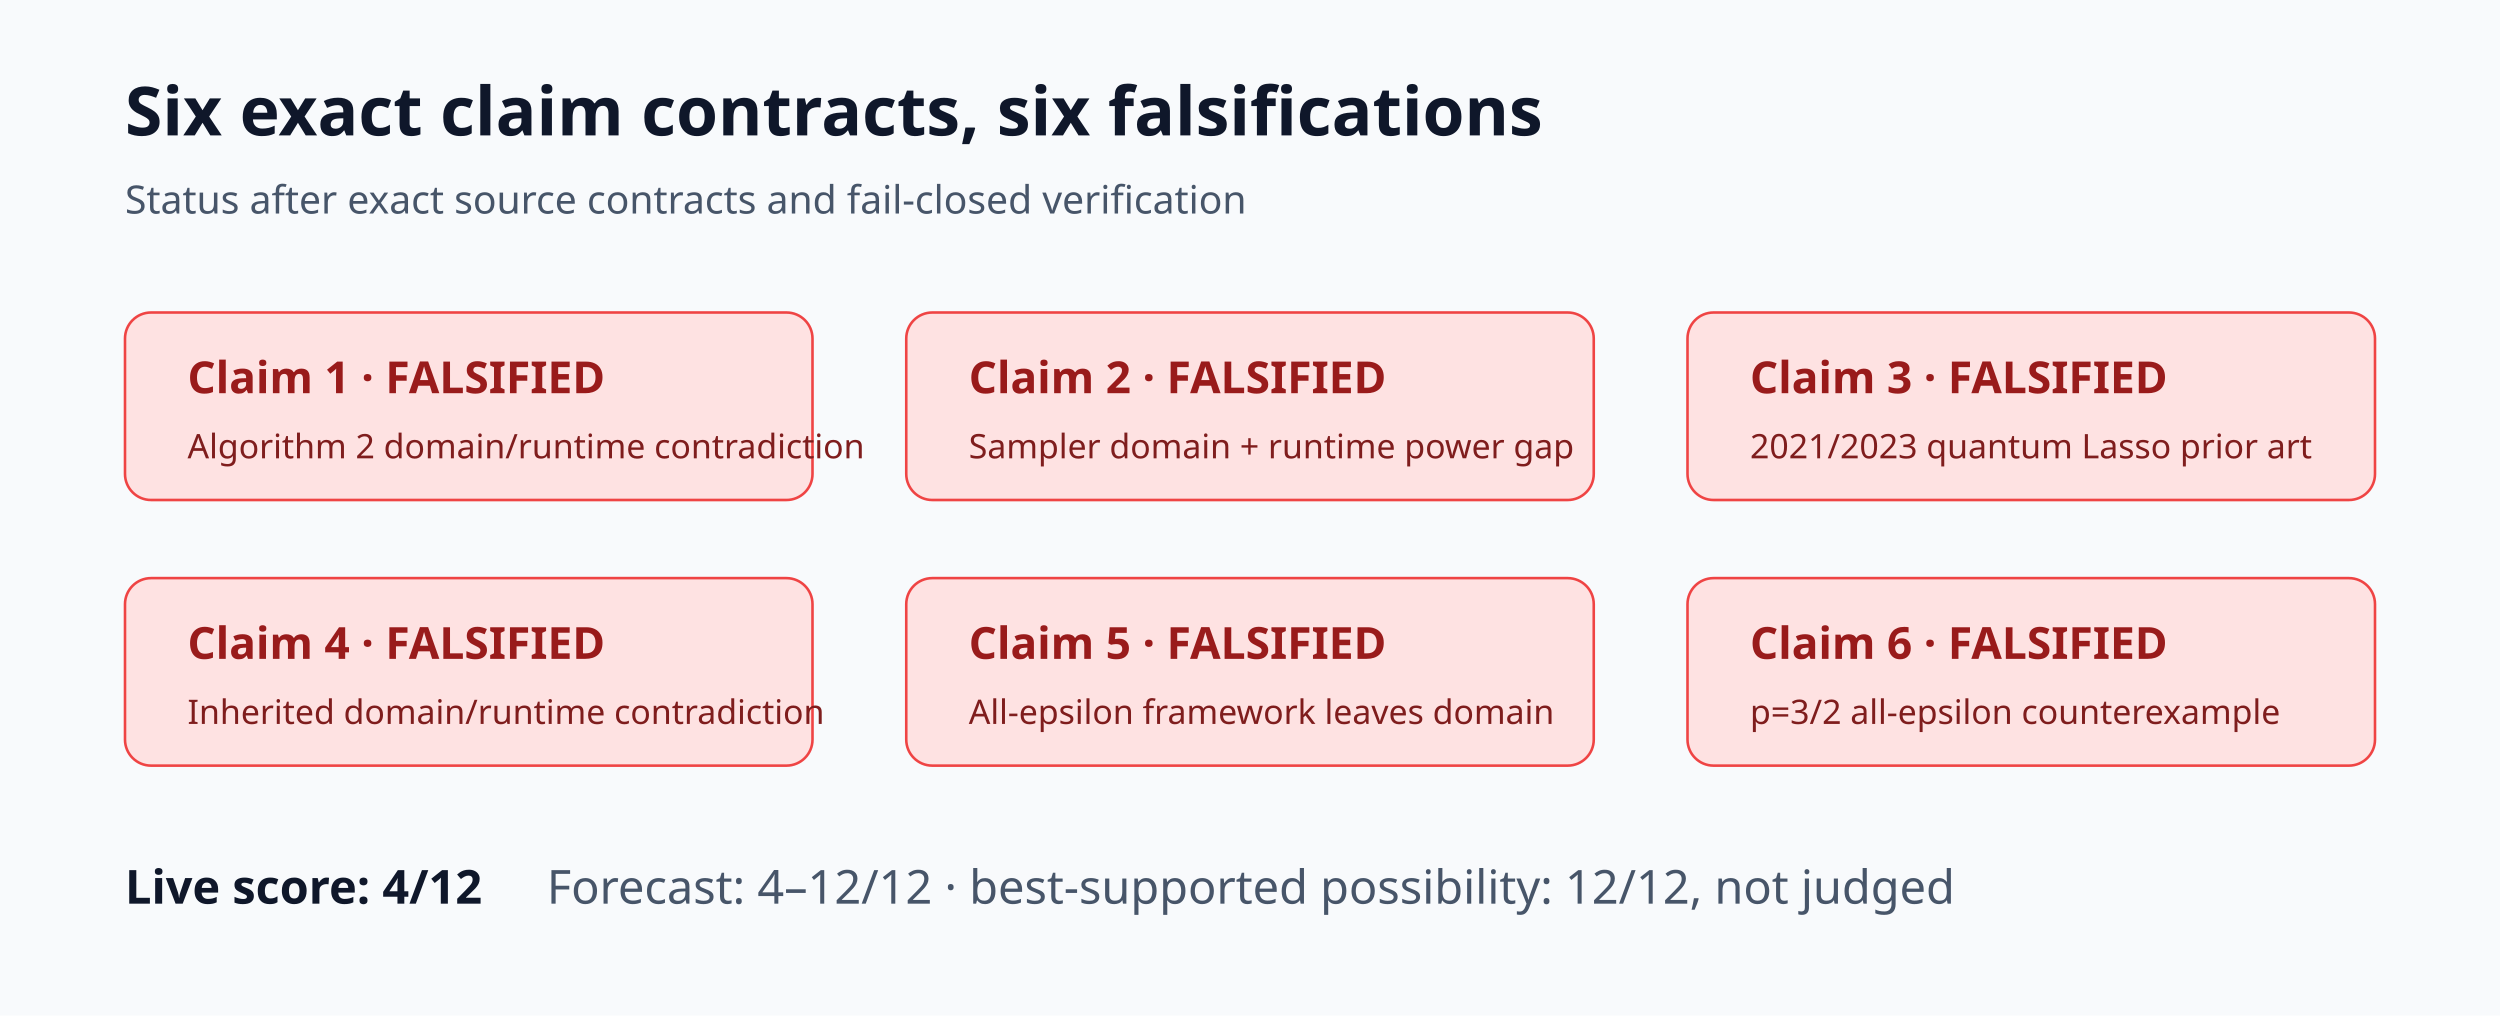
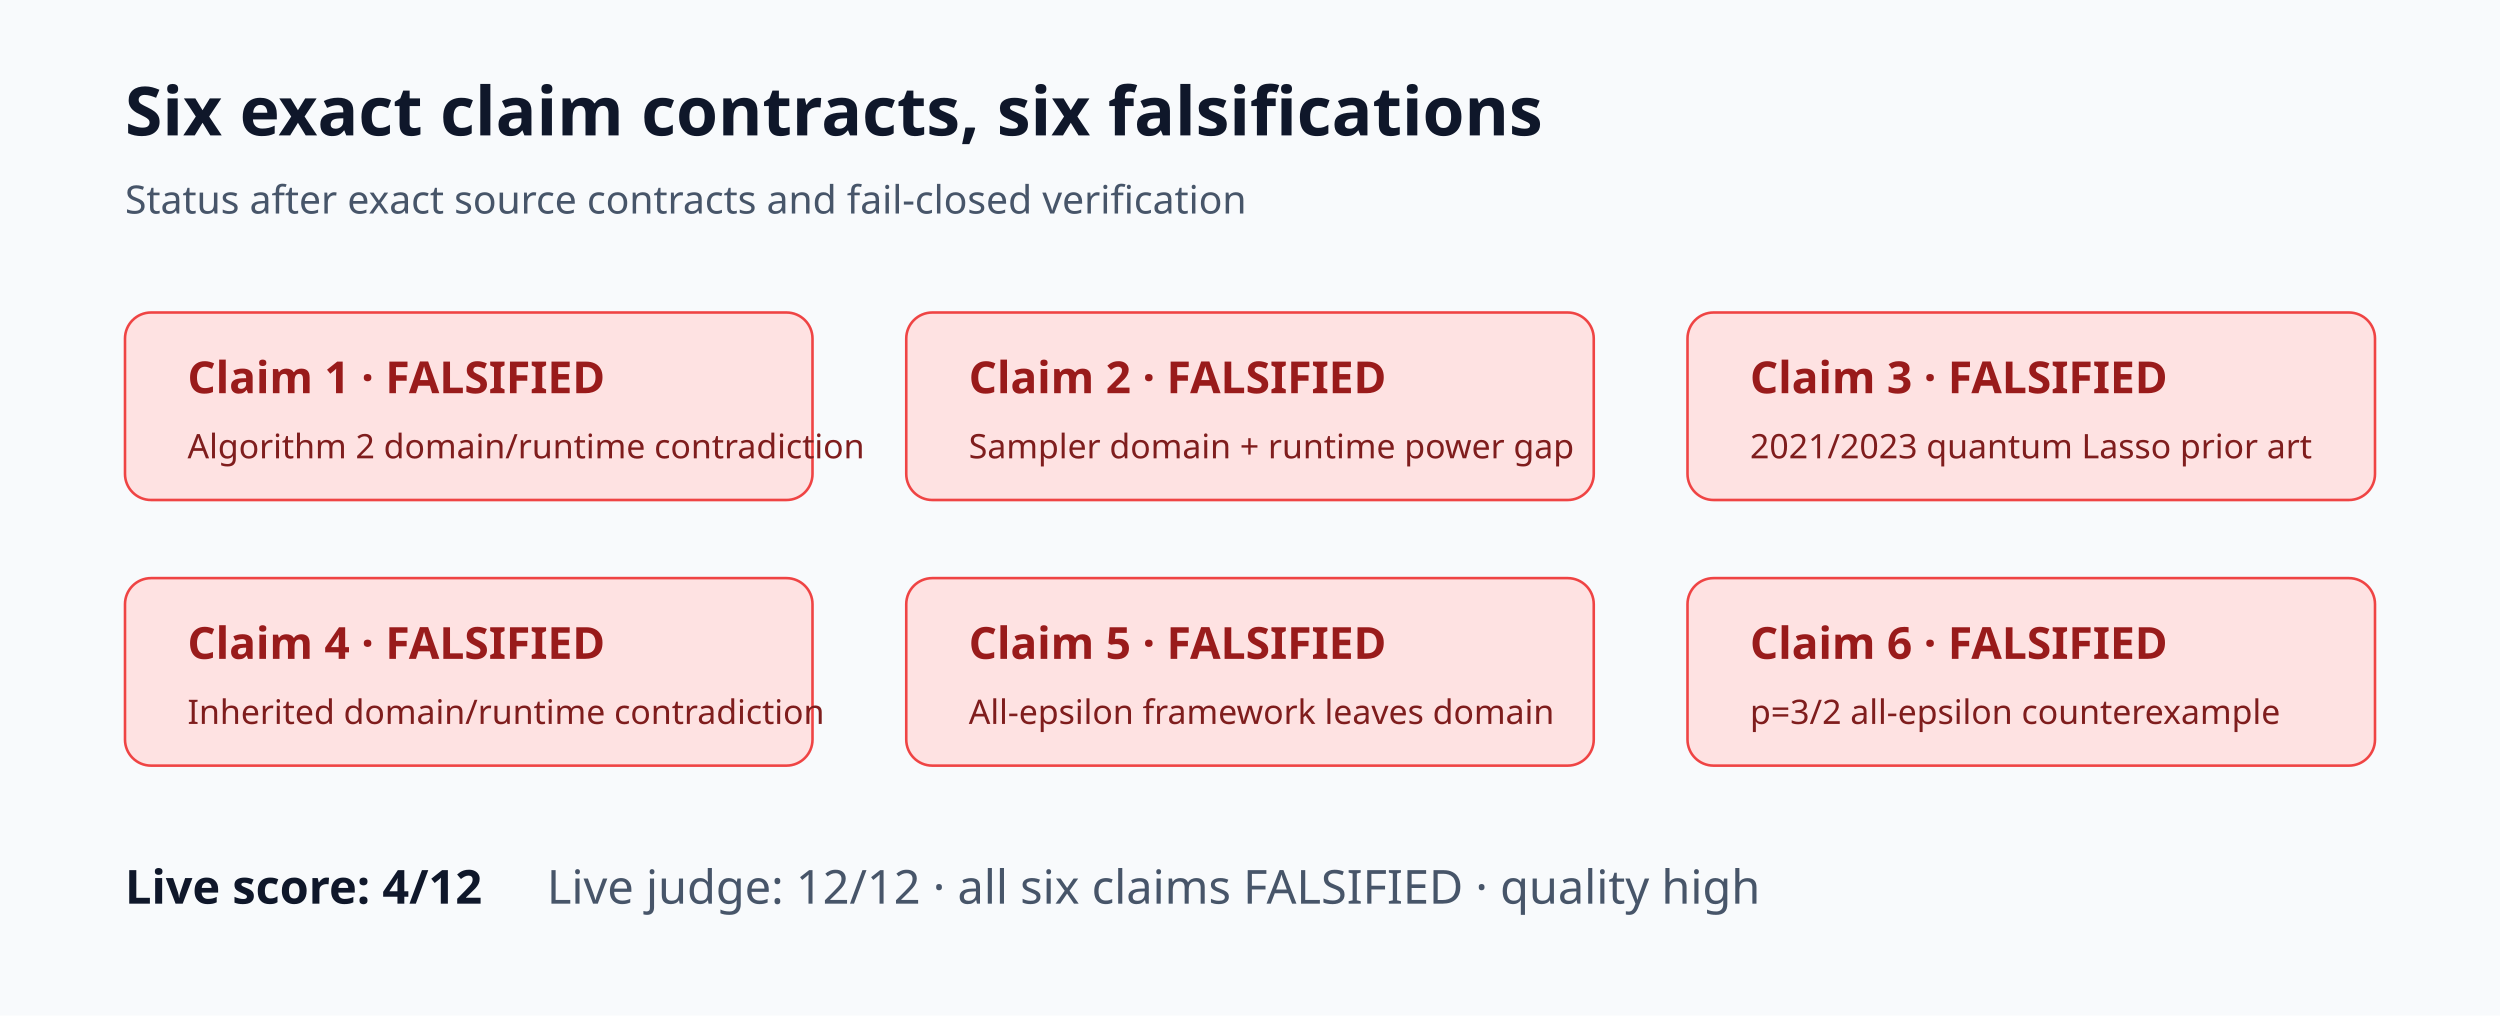
<svg xmlns="http://www.w3.org/2000/svg" width="960" height="390" viewBox="0 0 960 390">
  <rect width="960" height="390" fill="#f8fafc" />
  <text x="48" y="52" font-family="sans-serif" font-size="26" font-weight="700" fill="#0f172a">Six exact claim contracts, six falsifications</text>
  <text x="48" y="82" font-family="sans-serif" font-size="15" fill="#475569">Status after exact source contracts and fail-closed verification</text>
  <g font-family="sans-serif" font-size="17" font-weight="700">
    <rect x="48" y="120" width="264" height="72" rx="10" fill="#fee2e2" stroke="#ef4444" />
    <text x="72" y="151" fill="#991b1b">Claim 1 · FALSIFIED</text>
    <text x="72" y="176" font-size="13" font-weight="400" fill="#7f1d1d">Algorithm 2 domain/runtime contradiction</text>
    <rect x="348" y="120" width="264" height="72" rx="10" fill="#fee2e2" stroke="#ef4444" />
    <text x="372" y="151" fill="#991b1b">Claim 2 · FALSIFIED</text>
    <text x="372" y="176" font-size="13" font-weight="400" fill="#7f1d1d">Sampler domain + runtime power gap</text>
    <rect x="648" y="120" width="264" height="72" rx="10" fill="#fee2e2" stroke="#ef4444" />
    <text x="672" y="151" fill="#991b1b">Claim 3 · FALSIFIED</text>
    <text x="672" y="176" font-size="13" font-weight="400" fill="#7f1d1d">2021/2023 quantum Lasso prior art</text>
    <rect x="48" y="222" width="264" height="72" rx="10" fill="#fee2e2" stroke="#ef4444" />
    <text x="72" y="253" fill="#991b1b">Claim 4 · FALSIFIED</text>
    <text x="72" y="278" font-size="13" font-weight="400" fill="#7f1d1d">Inherited domain/runtime contradiction</text>
    <rect x="348" y="222" width="264" height="72" rx="10" fill="#fee2e2" stroke="#ef4444" />
    <text x="372" y="253" fill="#991b1b">Claim 5 · FALSIFIED</text>
    <text x="372" y="278" font-size="13" font-weight="400" fill="#7f1d1d">All-epsilon framework leaves domain</text>
    <rect x="648" y="222" width="264" height="72" rx="10" fill="#fee2e2" stroke="#ef4444" />
    <text x="672" y="253" fill="#991b1b">Claim 6 · FALSIFIED</text>
    <text x="672" y="278" font-size="13" font-weight="400" fill="#7f1d1d">p=3/2 all-epsilon counterexample</text>
  </g>
  <text x="48" y="347" font-family="sans-serif" font-size="18" font-weight="700" fill="#0f172a">Live score: 4/12</text>
-   <text x="210" y="347" font-family="sans-serif" font-size="18" fill="#475569">Forecast: 4–12/12 · best-supported possibility: 12/12, not judged</text>
+   <text x="210" y="347" font-family="sans-serif" font-size="18" fill="#475569">Live judge: 12/12 · all six claims FALSIFIED · quality high</text>
</svg>
